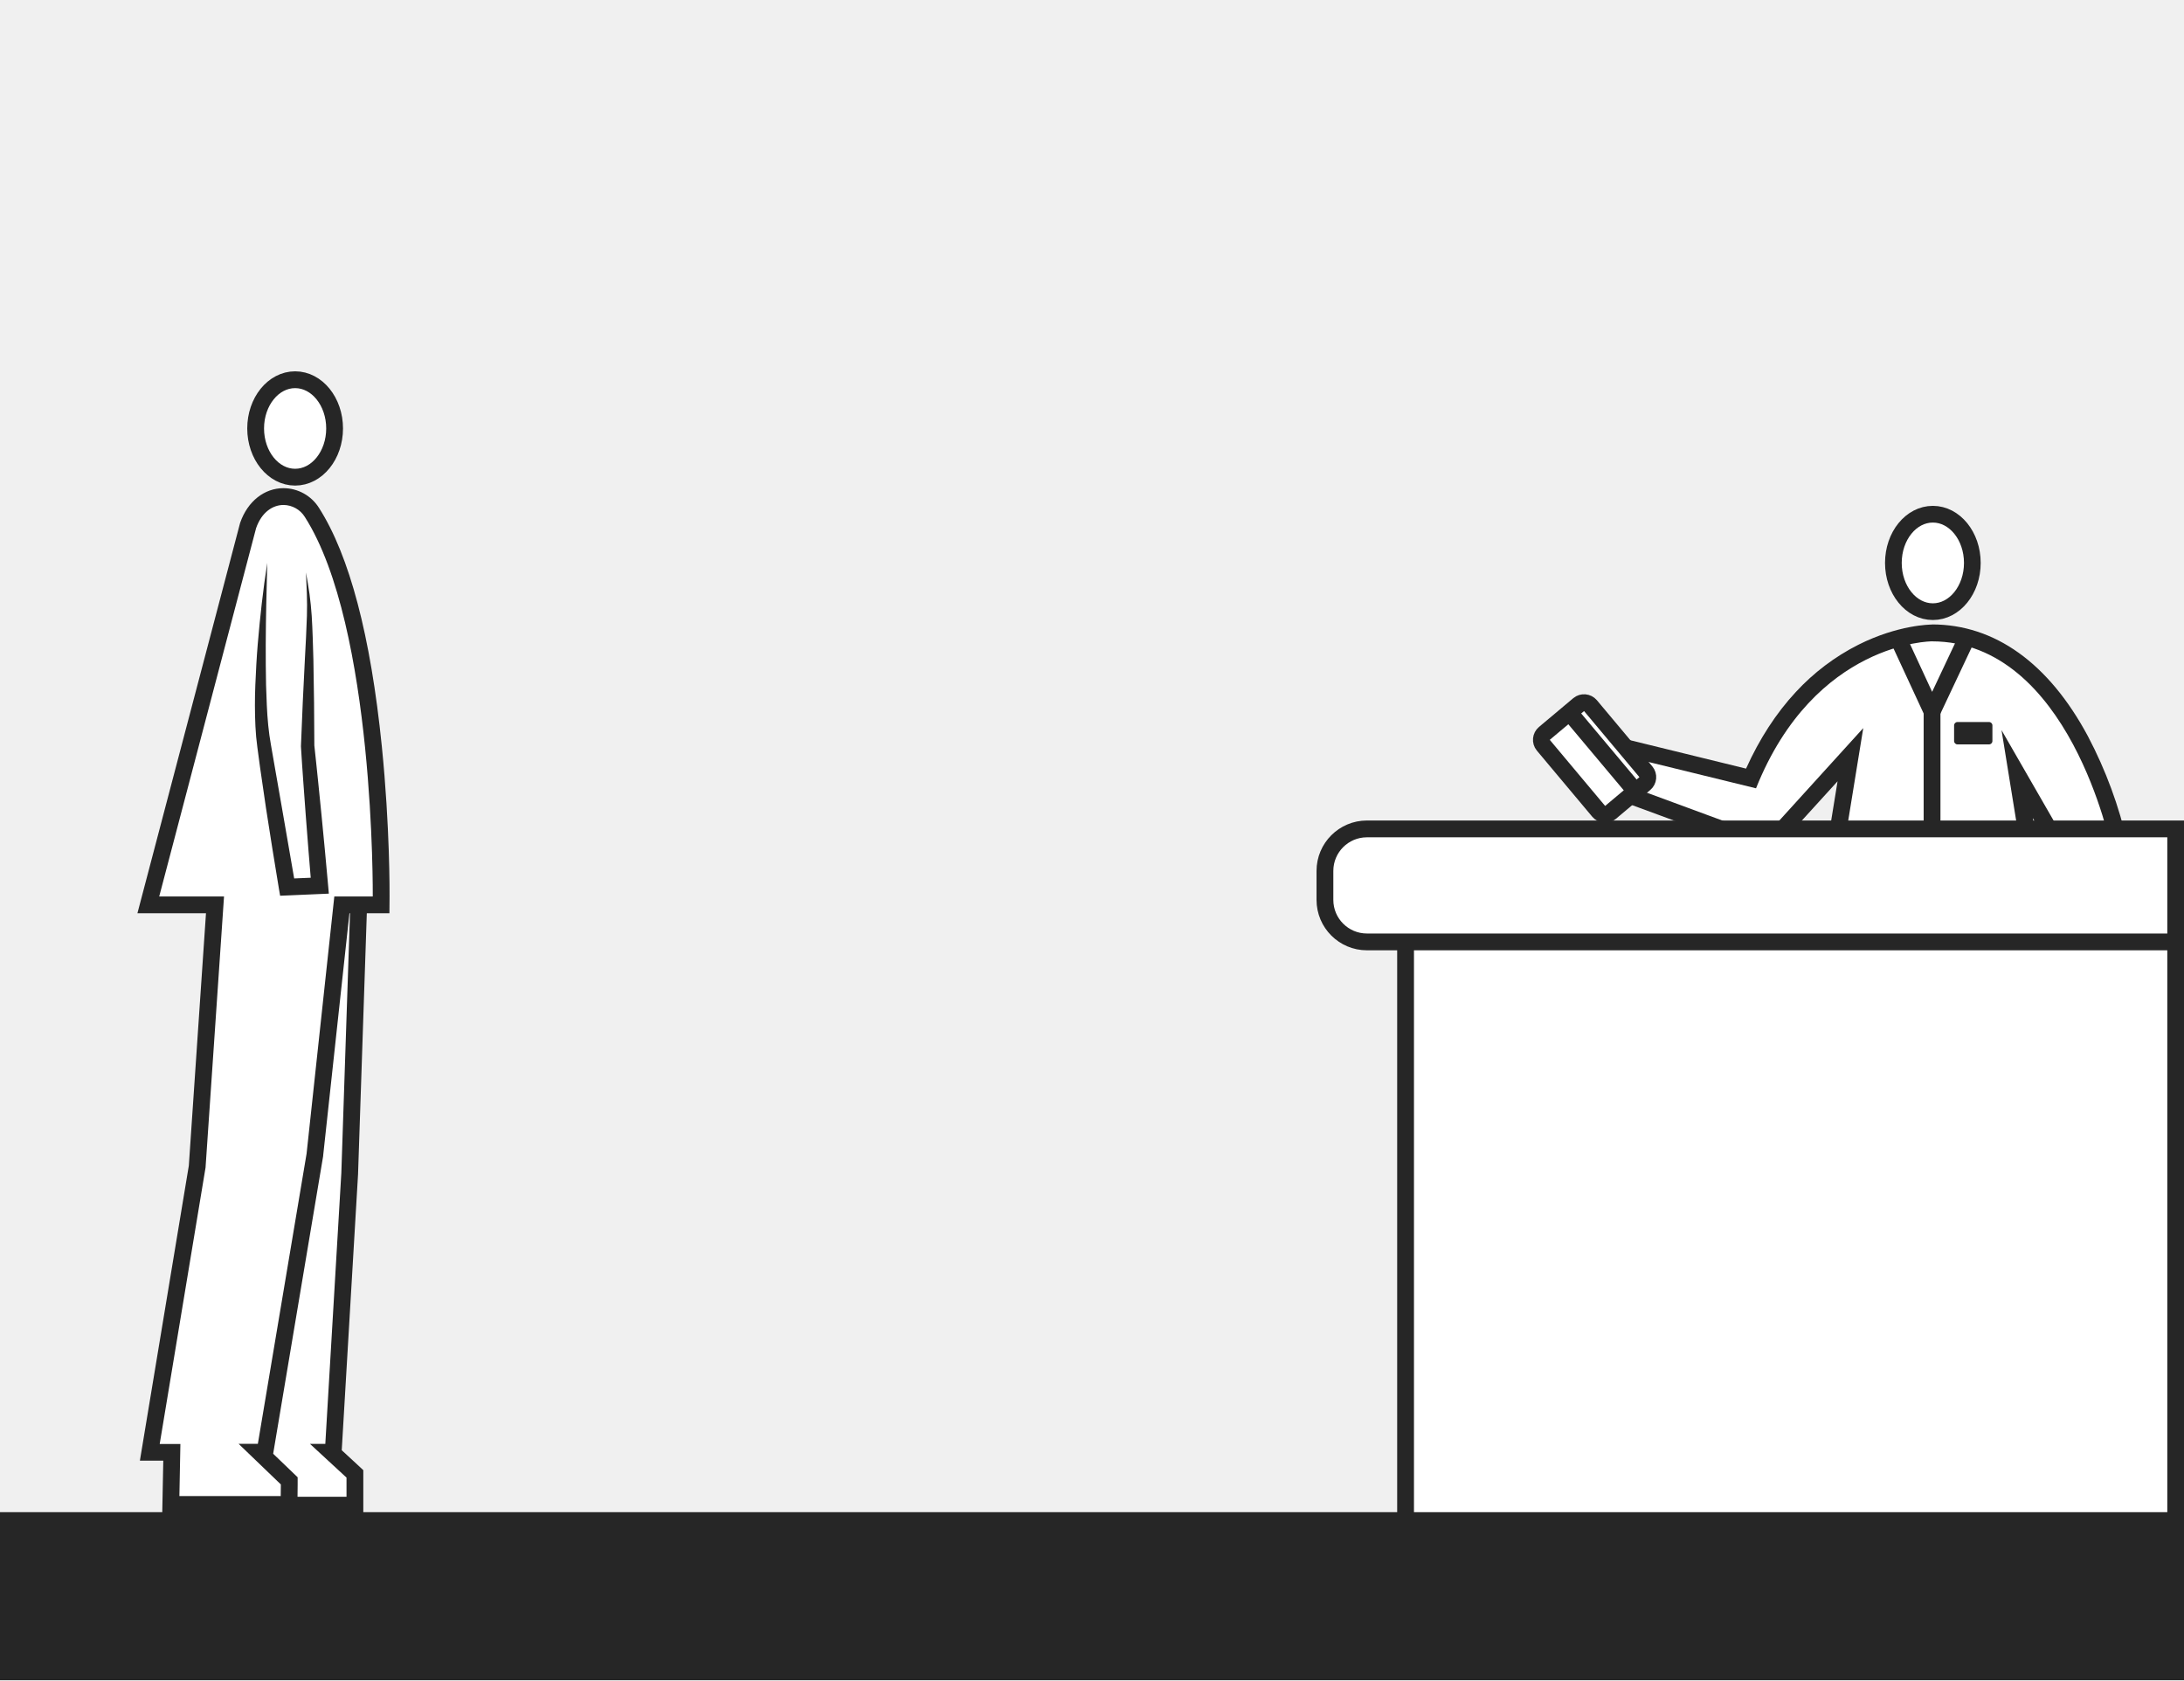
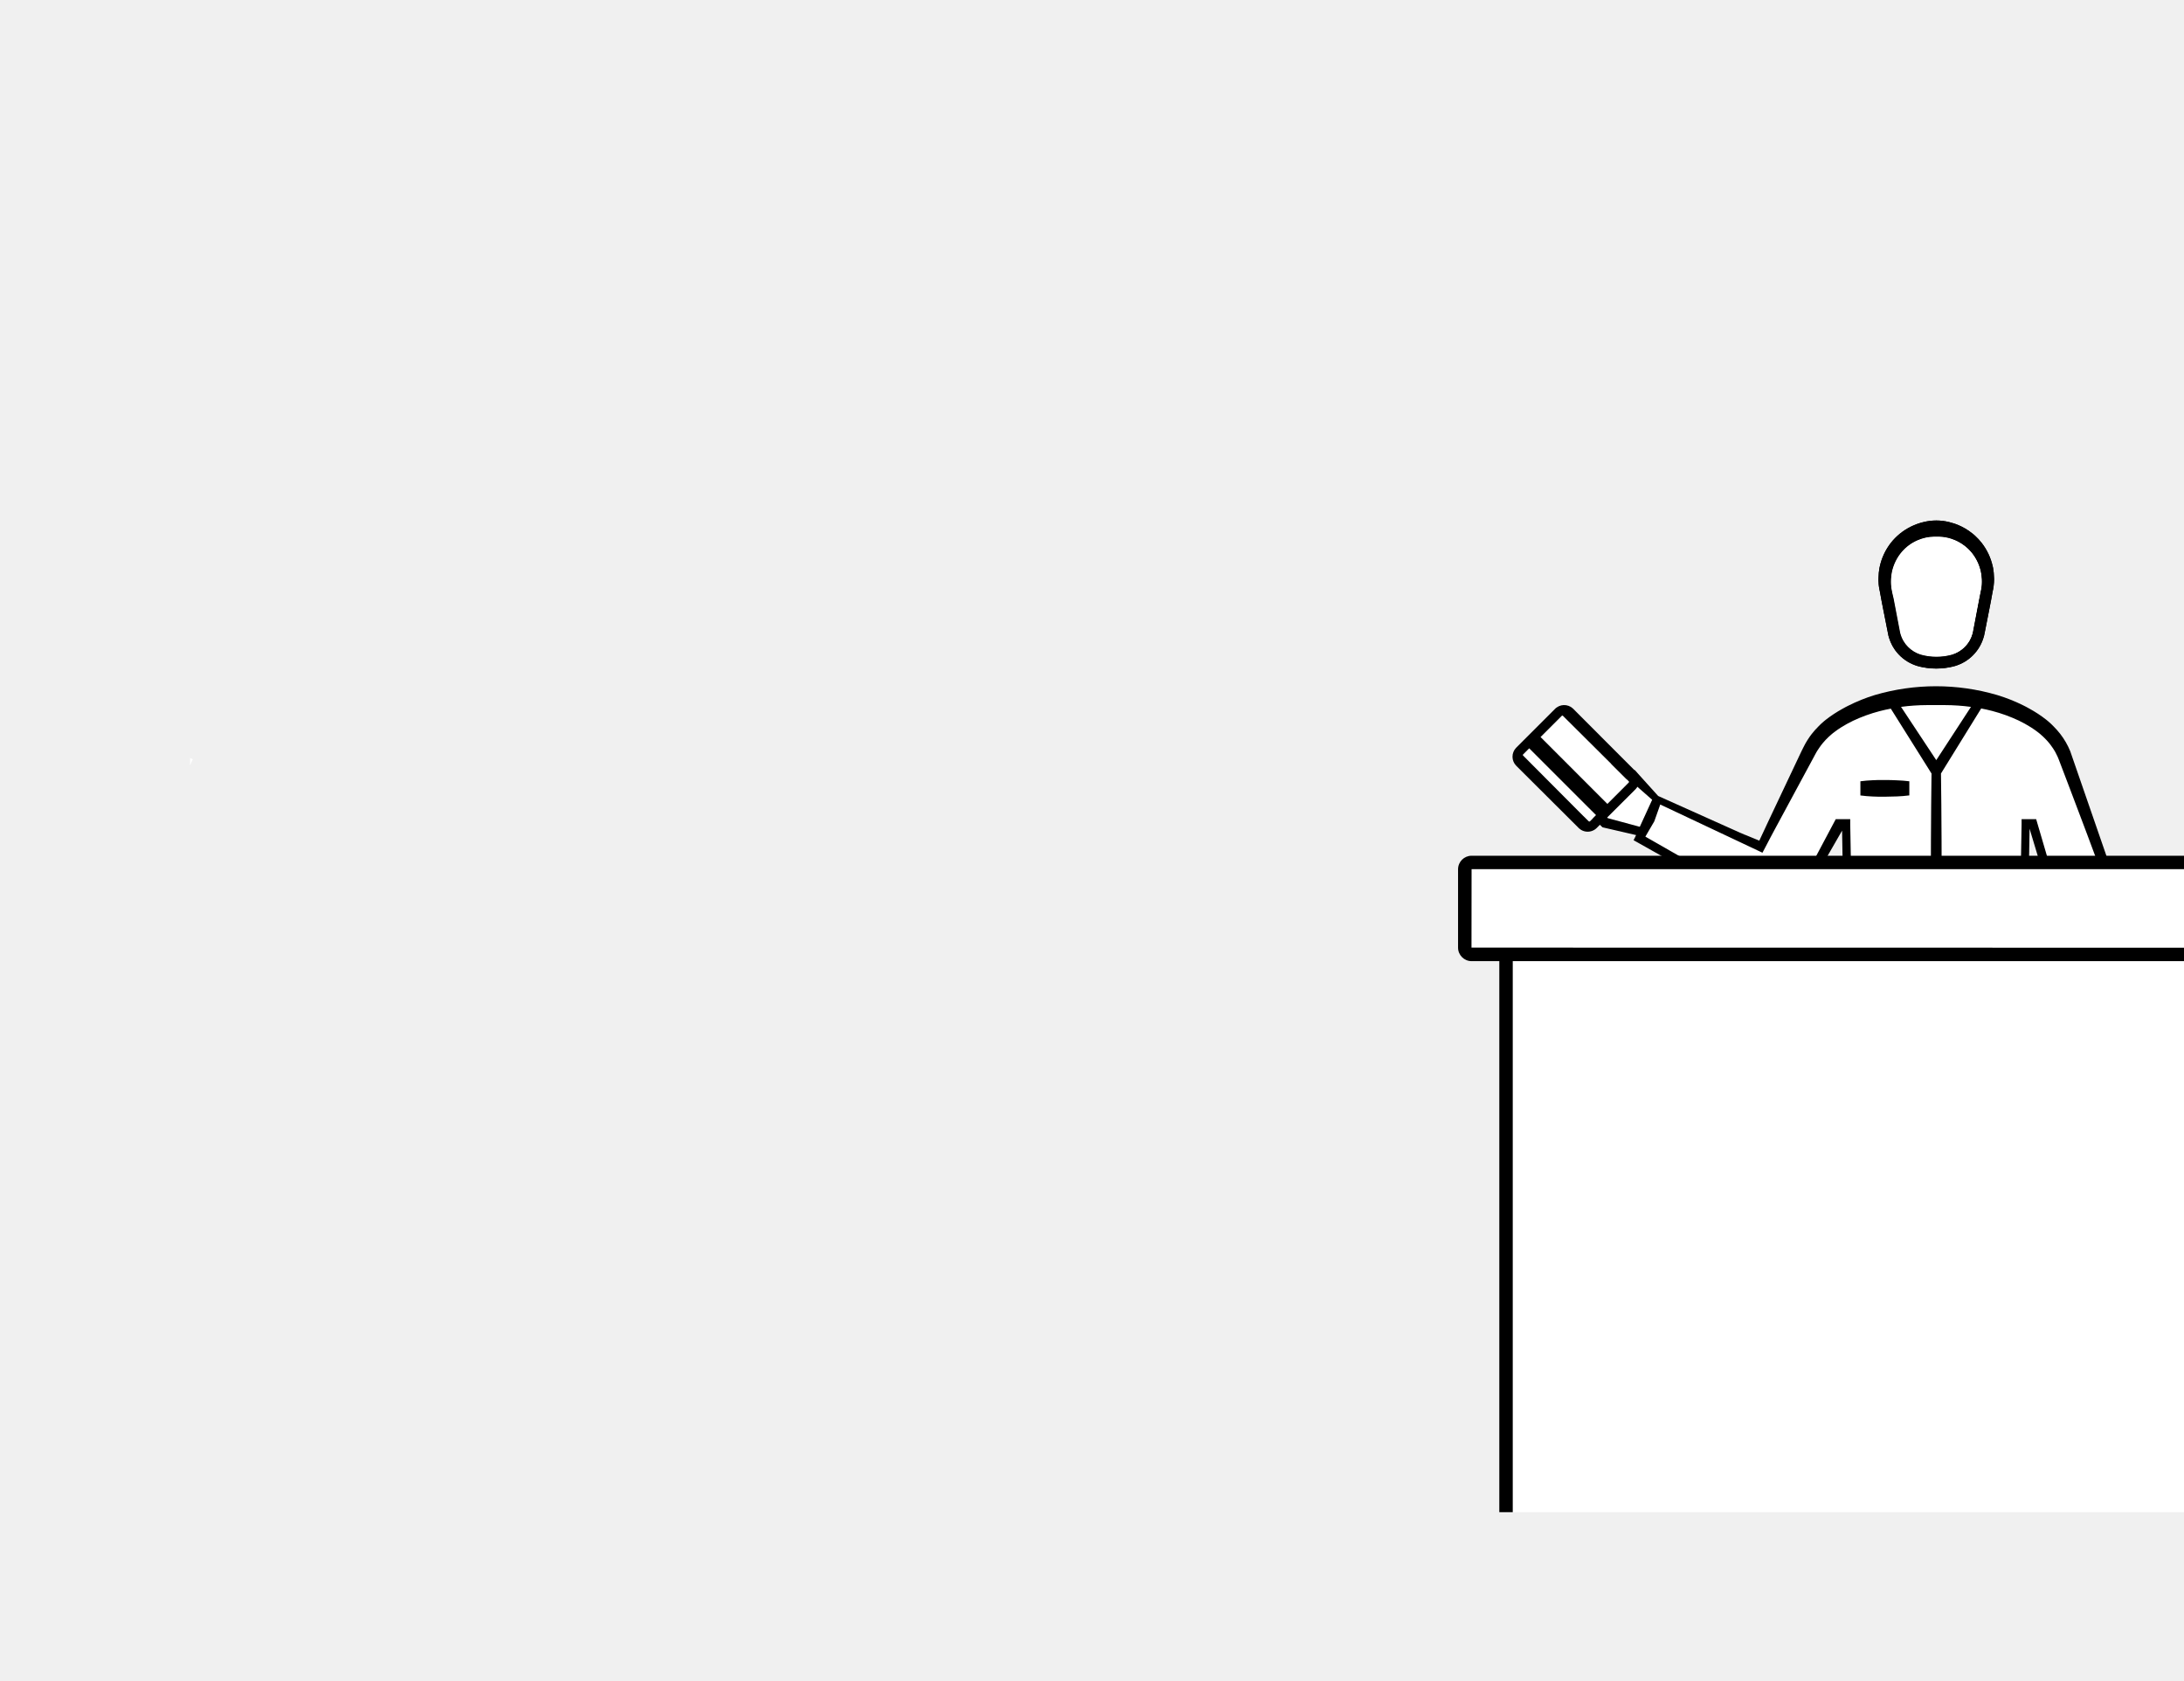
<svg xmlns="http://www.w3.org/2000/svg" id="Capa_1" data-name="Capa 1" viewBox="0 0 1300 1000">
  <defs>
-     <style>.cls-1,.cls-3,.cls-7{fill:#fff;}.cls-2{fill:#262626;}.cls-3,.cls-4,.cls-5,.cls-6,.cls-7{stroke:#262626;}.cls-3,.cls-4,.cls-5,.cls-7{stroke-miterlimit:10;}.cls-3{stroke-width:9.94px;}.cls-4{fill:#b4b4b4;stroke-width:8px;}.cls-5,.cls-6{fill:none;}.cls-5{stroke-width:10.11px;}.cls-6{stroke-linecap:round;stroke-linejoin:round;}.cls-6,.cls-7{stroke-width:10px;}</style>
+     <style>.cls-1{fill:#fff;}</style>
  </defs>
-   <path class="cls-1" d="M1184.05,975.62l0-31.65H1171.2l-20.78-260.25L1128.92,944h-12.67l-.23,31.65h-75.11l.19-12.6,22.08-19h-4.82l29.28-325.5H1073.9l27.53-169.31-49.37,54.37-95.63-35.19L966,444.61l76.29,18.69c18.67-43.9,46.15-65.07,66.2-75.13,22.59-11.33,40.69-11.46,41.45-11.46,35.45,0,66,22.09,88.44,63.9a253.47,253.47,0,0,1,23.09,62.65l.34,1.67-40.64,82.18,5.08,31.36h-13.74L1241.75,944h-6.83l24.2,19.1v12.55Zm28.7-440.29,11.41-33.86-23.48-40.77Z" />
-   <path class="cls-2" d="M1149.9,381.71c81.92,0,106.63,122.53,106.63,122.53l-34.24,69.25-6-33,13.32-39.56-38.23-66.4,28.95,178.94H1207L1236.28,939H1220.5l33.62,26.54v5.12h-65.08l0-31.66h-13.26l-25.31-317-26.2,317h-13l-.22,31.66H1046l.08-5.28L1076.64,939h-12.81l29.28-325.49h-13.33l29.3-180.17-58.46,64.38L963,465.42l6-14.92,76.25,18.68c35-87.47,104.66-87.47,104.66-87.47m0-10c-.81,0-20.06.13-43.69,12A131.16,131.16,0,0,0,1069,411.8c-11.77,12.63-21.73,28-29.68,45.65l-68-16.66-8.43-2.06-3.23,8-6,14.92-3.84,9.56,9.66,3.56,87.64,32.25,6.32,2.33,4.54-5L1093.79,465l-23.88,146.86-1.89,11.6h14.15l-28.3,314.61-.71,7.93-13.63,11.76-3.4,2.93-.07,4.49-.08,5.28-.15,10.15H1121l.07-9.93.15-21.72h12.31l.76-9.18,16.06-194.32,15.51,194.29.73,9.21h12.49l0,21.64v10h85.1v-20l-3.8-3-13.26-10.47-.82-9.1-28.3-314.61h14.14l-1.87-11.59-3.88-24,4.93-10,34.23-69.24,1.52-3.07-.68-3.34a258.85,258.85,0,0,0-23.58-64c-23.33-43.53-55.44-66.54-92.85-66.54Zm64.56,142.88L1210,486.87,1218.7,502l-4.24,12.57Z" />
-   <ellipse class="cls-3" cx="1150.51" cy="335.04" rx="23.5" ry="29" />
-   <line class="cls-4" x1="1210.38" y1="617.98" x2="1090.13" y2="617.98" />
-   <line class="cls-5" x1="1211.38" y1="618.97" x2="1088.35" y2="618.97" />
-   <polyline class="cls-6" points="1169.62 382.04 1150.04 423.58 1130.8 382.04" />
-   <line class="cls-6" x1="1150.03" y1="423.58" x2="1150.03" y2="616.03" />
-   <rect class="cls-2" x="1163.16" y="429.72" width="22.81" height="13.31" rx="2" transform="translate(2349.12 872.76) rotate(-180)" />
-   <rect class="cls-7" x="836.65" y="505.61" width="458.41" height="400" transform="translate(2131.71 1411.21) rotate(180)" />
-   <rect class="cls-2" y="900" width="1300" height="100" />
-   <path class="cls-7" d="M813.65,493.34h481.41a0,0,0,0,1,0,0v67.25a0,0,0,0,1,0,0H813.65a25,25,0,0,1-25-25V518.34a25,25,0,0,1,25-25Z" />
-   <path class="cls-7" d="M152.17,255c0,16,10.52,29,23.5,29s23.5-13,23.5-29-10.52-29-23.5-29S152.17,239,152.17,255Z" />
-   <polygon class="cls-1" points="136.47 895.84 142.21 864.32 130.74 864.27 142.95 671.87 138.82 518.55 214.16 518.55 208.15 698.47 198.34 864.36 197.3 864.36 211.25 877.23 211.25 895.84 136.47 895.84" />
-   <path class="cls-2" d="M209,523.55l-5.83,174.63-9.53,161.18h-9.12l21.74,20.06v11.42H142.46l5.74-31.5-12.14-.05L148,672l-4-148.41h65m10.34-10H133.69l.27,10.27,4,148L126.08,858.66l-.67,10.59,10.61,0h.2l-3.6,19.76-2.14,11.79h85.77V875l-3.22-3-9.61-8.87.19-3.25,9.53-161.18v-.26L219,523.88l.34-10.33Z" />
-   <path class="cls-1" d="M101.68,895.42l.6-31-13.12,0,28.21-170L128,538.55H88.29l59.37-225.71.07-.19c3.76-10.71,11.62-17.11,21-17.11A20.07,20.07,0,0,1,185.67,305c42.06,65.88,41.26,222,41.21,228.6l0,5H203.49l-16,148.76-29.71,177h-3.32l17.78,17.08-.14,14Z" />
-   <path class="cls-2" d="M168.76,300.54a15.11,15.11,0,0,1,12.7,7.15c41.75,65.37,40.42,225.86,40.42,225.86H199L182.49,686.63l-29,172.67H142l25.17,24.19-.07,6.93H106.78l.6-31-12.32,0L122.35,694.9l11-161.35H94.77L152.45,314.3c3.36-9.58,10-13.76,16.31-13.76m0-10c-11.45,0-21.32,7.84-25.75,20.45l-.13.38-.1.39L85.1,531l-3.3,12.54h40.81L112.4,693.74l-27.21,164-1.92,11.61,11.76,0h2.16l-.41,20.83-.2,10.2H177l.1-9.9.07-6.93,0-4.32-3.11-3-11.46-11,.72-4.32,29-172.66.05-.29,0-.3L208,543.55H231.8l.08-9.92c0-1.66.28-41.22-4.61-89.5-6.64-65.66-19.22-113.38-37.38-141.83a25.07,25.07,0,0,0-21.13-11.76Z" />
-   <path class="cls-1" d="M159.09,335s-7.12,74-2.17,107,14,86,14,86l19.41-.83L183.1,444c1.41-82.29,1.73-78.76-1-103.32" />
-   <path class="cls-2" d="M159.09,335c-.41,16.22-.86,32.4-.91,48.56,0,8.07,0,16.14.19,24.19.11,4,.28,8,.45,12s.46,8,.84,11.94c.2,2,.42,3.93.69,5.88s.58,3.82.94,5.84l2.08,11.94,4.18,23.9,8.29,47.82L170.71,523l19.41-.81-4.74,5.39q-.9-10.39-1.71-20.79L182.05,486l-1.52-20.81-.73-10.4-.66-10.42,0-.3v-.11l1.07-25.84,1.27-25.83c.48-8.6.93-17.21,1.21-25.79s-.17-17.15-.56-25.79q1.15,6.38,2.1,12.79c.59,4.29,1,8.62,1.31,13,.54,8.65.74,17.29,1,25.91l.4,25.88.17,25.85v-.41L188.21,454l1.08,10.38,2.09,20.76,2,20.77q1,10.4,1.9,20.78l.46,5.17-5.2.23-19.4.84-4.4.19L166,528.8q-4-24-7.69-48-1.83-12-3.51-24.06c-.56-4-1.12-8-1.62-12.06-.26-2-.52-4.11-.71-6.18s-.32-4.15-.43-6.21c-.39-8.25-.39-16.42-.06-24.57s.77-16.26,1.44-24.36C154.79,367.18,156.56,351.05,159.09,335Z" />
-   <path class="cls-7" d="M918.61,443.5l33,39.38a5,5,0,0,0,7.05.61l6.56-5.51,13.86-11.63a5,5,0,0,0,.62-7l-33-39.38a5,5,0,0,0-7-.62l-12.48,10.48-2,1.67-5.95,5A5,5,0,0,0,918.61,443.5Z" />
-   <line class="cls-7" x1="972.81" y1="470.09" x2="936.07" y2="426.3" />
+   <polygon class="cls-1" points="1052.73 500.55 1052.13 501.69 1053.94 498.16 1053.95 498.15 1055.52 495.25 1055.52 495.26 1052.73 500.55" />
+   <polygon class="cls-1" points="1079.63 450.55 1071.08 466.39 1079.64 450.5 1080.7 448.56 1079.63 450.55" />
+   <polygon class="cls-1" points="1080.97 448.03 1081.2 447.65 1080.97 448.06 1080.71 448.53 1080.97 448.03" />
+   <polygon class="cls-1" points="1102.99 558.31 1100.75 577.67 1098.94 594.39 1100.75 577.59 1102.99 558.24 1103.02 558.03 1102.99 558.31" />
+   <path class="cls-1" d="M1118.3,474.16c-1.22-.05-2.43-.06-3.64-.13-2.43-.12-4.86-.29-7.28-.63V465c2.42-.34,4.85-.51,7.28-.63,1.21-.07,2.42-.09,3.64-.13l3.64,0c2.42,0,4.85.06,7.28.18s4.85.29,7.28.62v8.39c-2.43.32-4.85.5-7.28.61s-4.86.17-7.28.18Z" />
+   <path class="cls-1" d="M1081.21,447.62c.15-.26.31-.54.48-.8-.16.29-.33.57-.49.83Z" />
+   <path class="cls-1" d="M1257.45,539.54a18,18,0,0,1-.1,2.65l-.46,3L1255,557.44l-3.76,24.44-1.26,8.17-2.51,16.28-1.49,9.15-2,12.45-.23,1.39h-6.36l1,2.44.07.14.55,1.32,3.48,8.28,5.41,12.89,0,.1,6.17,14.67-3.17,1.9-2.06-2-4.29-4.06-16.78-16,0,0-1.79-12.45-.82-5.73.1-1.91,4.4-81.54h0l0-.54-.15-.48-10.3-33.57,0-.14-7.34-25.12v-.05h-8.62l-.06,3.14L1203,507.4l-.39,16.76c-.12,5.59-.31,11.19-.47,16.77l-.5,16.77v.22l0,.32,2.24,19.35L1206,597l2.16,19.36,1.59,13.1.74,6.1.09,1.77.91,17.23q.49,9.62,1.07,19.24c.72,12.84,1.67,25.66,2,38.52l2.91,77.11.75,19.27c.15,3.22.16,6.43.24,9.65l.2,9.65.65,32.44h-41.86l-1.22-14.32-1-11.36-.4-4.72-.23-2.89-1.07-13.49c0-.44-.07-.88-.1-1.32s-.07-1-.12-1.47-.07-.76-.12-1.13a.66.66,0,0,0,0-.14l-.32-2.67-.15-1.24-1-8.08-1.9-16.18L1166.18,749l0-.13q-1.19-10.92-2.37-21.83l-.48-4.56q-.64-6-1.26-12c-.37-3.59-.74-7.19-1.1-10.78-.26-2.6-.51-5.21-.77-7.82s-.5-5.21-.74-7.82l-.26-2.71v-.1h-13.72l-.28,2.81c-2,21.64-4.36,43.22-6.71,64.81l-3.68,32.36-1.9,16.18-1,8.08-.48,4c-.16,1.34-.23,2.7-.35,4.06l-1.29,16.23-1.37,16.23-1.22,14.32h-41.87L1086,828l.13-6.85.06-2.66c0-.28,0-.56,0-.84,0-2.18.08-4.36.14-6.54,0-.75,0-1.51.08-2.27l.75-19.28,2.92-77.12q.12-4.83.35-9.64c.12-2.65.26-5.31.41-8l.18-3.21.54-8.91c.18-3,.36-5.95.52-8.92.17-2.75.33-5.51.49-8.26q.3-5.44.58-10.88v-.1l.9-17.2.09-1.8,2.33-19.11-1.58,13,54.85-3.34-.22-19.15-.14-21.37-.12-42.74.12-42.74.14-21.37.21-18.43-24.24-38.62c-2.26.43-4.51.93-6.73,1.51a91.26,91.26,0,0,0-15.72,5.7,70.09,70.09,0,0,0-7.23,4c-1.15.74-2.28,1.49-3.34,2.3-.42.31-.83.61-1.21.92v0l-.2.14c-.24.2-.47.38-.67.56l-.42.36-.5.45c-.33.29-.71.62-1,.89a40.36,40.36,0,0,0-3.36,3.55,34,34,0,0,0-2.13,2.81l-.07.11c-.43.6-.85,1.21-1.23,1.84a0,0,0,0,1,0,0c.38-.64.8-1.25,1.23-1.85a.34.34,0,0,1,.07-.11,33.6,33.6,0,0,1,2.14-2.81,38.78,38.78,0,0,1,3.36-3.55c.27-.26.66-.59,1-.88l.5-.46.42-.36.66-.55.2-.14,0,0c.38-.31.79-.62,1.21-.93,1.06-.8,2.18-1.56,3.33-2.29a70.28,70.28,0,0,1,7.23-4,90.43,90.43,0,0,1,15.72-5.7,113.28,113.28,0,0,1,28.18-3.53c.5,0,1,0,1.49,0h7.71q.75,0,1.5,0a113.34,113.34,0,0,1,28.18,3.53,90.33,90.33,0,0,1,15.71,5.7,67.27,67.27,0,0,1,7.23,4c.87.55,1.74,1.13,2.57,1.73l.77.56.62.47.62.49h0l.08.05.12.09.64.52.43.36.49.46,0,0,.51.45.26.23.19.17c.31.29.62.59.91.89q1.31,1.29,2.49,2.7c.26.31.52.63.77.95s.49.64.73,1a34.56,34.56,0,0,1,2,3c.16.27.31.54.46.81.43.8.83,1.61,1.2,2.44.18.36.33.74.48,1.11l.23.58.24.64,1,2.62,2,5.24,4,10.5,7.94,21c.78,2.05,1.56,4.11,2.32,6.17,4.51,12,8.93,24,13.42,36l.1.34A16.48,16.48,0,0,1,1257.45,539.54Z" />
+   <path d="M1186.88,343.42c0-.85-.06-1.73-.15-2.6l-.4-2.85c0-.23-.09-.46-.15-.68l-.07-.28a35.07,35.07,0,0,0-6.55-13.89,32.39,32.39,0,0,0-3.86-4.19h0c-.47-.43-1-.85-1.46-1.26h0c-.75-.61-1.53-1.19-2.34-1.75h0a37.1,37.1,0,0,0-4.28-2.5,36.15,36.15,0,0,0-3.55-1.53h0l-.93-.32q-1.39-.46-2.82-.81a31.45,31.45,0,0,0-15.5,0c-1,.23-1.91.5-2.83.81l-.93.32a34,34,0,0,0-3.56,1.52,34.62,34.62,0,0,0-12,9.71,35,35,0,0,0-6.55,13.9v.06l-.05.21a6.27,6.27,0,0,0-.16.68l-.4,2.85c-.09.88-.12,1.76-.15,2.61,0,.4,0,.81-.05,1.21s0,.67,0,1c0,.6.06,1.21.11,1.82a.88.88,0,0,1,0,.17l.09.88c0,.17.05.34.07.51,0,.33.1.65.15,1,0,.15,0,.3.07.45l.32,1.5.06.32c.61,3.52,1.32,7.11,2,10.58l.76,3.82,2.3,11.64v0l.22.79c.07.24.14.49.22.73a25.34,25.34,0,0,0,1.84,4.34l.4.71c.4.68.82,1.33,1.27,2,.31.43.63.86,1,1.27s.67.79,1,1.16c0,0,0,0,0,0a25.27,25.27,0,0,0,5.48,4.45,26,26,0,0,0,5.72,2.54c1.09.32,2.07.54,3,.72s1.91.36,2.9.49a43,43,0,0,0,10.79,0c1-.13,2-.3,2.91-.49s1.88-.4,3-.72a26.15,26.15,0,0,0,5.71-2.54,25.34,25.34,0,0,0,8.76-8.88,25.78,25.78,0,0,0,2.46-5.79l.21-.74.46-2.2,2.61-13.27c.69-3.49,1.4-7.09,2-10.64l.37-1.79c.11-.6.2-1.22.28-1.91a34.05,34.05,0,0,0,.25-3.85C1186.91,344.22,1186.9,343.83,1186.88,343.42Zm-54.07,37.94c-.21-.36-.4-.72-.58-1.1a20.54,20.54,0,0,1-.83-2c-.13-.35-.24-.71-.34-1.07l-.16-.57v0l-3-15.64-.92-4.81c-.15-.91-.35-1.82-.54-2.7,0-.22-.1-.43-.14-.65-.1-.43-.19-.87-.27-1.31,0-.23-.09-.45-.13-.68l-.2-1.26,0-.3a.13.13,0,0,0,0-.06c-.05-.46-.11-.93-.14-1.41v0a28.44,28.44,0,0,1,0-3c0-.37.08-.77.11-1.18.05-.64.1-1.23.19-1.83l.43-2.25h0c0-.13.07-.27.11-.42l.09-.26c.13-.48.27-.95.43-1.42a24.93,24.93,0,0,1,1.42-3.44,26.86,26.86,0,0,1,3.69-5.58,25.79,25.79,0,0,1,9.37-6.87,25.5,25.5,0,0,1,9.88-2.14l.55,0h2.39a25.65,25.65,0,0,1,7.31,1.26c.78.26,1.54.55,2.3.88.46.2.92.42,1.37.64h0a28.22,28.22,0,0,1,2.57,1.49,25.33,25.33,0,0,1,3.46,2.68,23.47,23.47,0,0,1,1.95,2.05,27.16,27.16,0,0,1,4,6.26,7.22,7.22,0,0,1,.31.69c.2.45.38.9.54,1.37h0c.25.69.47,1.4.66,2.11l.09.27c0,.15.08.29.11.43l.43,2.26c.09.58.14,1.18.19,1.81,0,.41.07.81.11,1.23a27.64,27.64,0,0,1,0,3c0,.51-.09,1-.16,1.52l-.24,1.56c-.15.88-.35,1.77-.54,2.62s-.39,1.8-.54,2.72l-3.91,20.5-.14.51a19.12,19.12,0,0,1-1.75,4.19,18.29,18.29,0,0,1-6.33,6.4,18.49,18.49,0,0,1-4.17,1.85c-.78.23-1.68.43-2.3.55s-1.55.29-2.43.41a36.22,36.22,0,0,1-9,0c-.87-.12-1.66-.26-2.43-.41-.61-.12-1.52-.32-2.29-.55a18.31,18.31,0,0,1-7.75-4.67A17.21,17.21,0,0,1,1132.81,381.36Z" />
+   <path class="cls-1" d="M1125.51,347.74c0,.5.09,1,.16,1.51l.25,1.57c.14.88.34,1.77.53,2.62s.4,1.8.55,2.7l3.89,20.47.16.56a18.84,18.84,0,0,0,1.75,4.18,18.18,18.18,0,0,0,10.5,8.25c.77.23,1.67.43,2.29.55s1.56.29,2.43.41a36.14,36.14,0,0,0,9,0c.88-.12,1.68-.25,2.44-.41s1.52-.32,2.3-.55a18.65,18.65,0,0,0,4.17-1.84,17.74,17.74,0,0,0,8.07-10.59l.15-.52,3.91-20.5c.15-.91.35-1.82.54-2.71s.39-1.75.54-2.62l.24-1.57c.07-.5.12-1,.15-1.51a25.6,25.6,0,0,0,.06-3c0-.41-.08-.82-.11-1.23,0-.63-.1-1.23-.19-1.8l-.43-2.27c0-.14-.08-.28-.11-.42a2.31,2.31,0,0,1-.1-.28,26.77,26.77,0,0,0-5.53-10.43,26.1,26.1,0,0,0-19-9l-1.41,0h-1.53a26.1,26.1,0,0,0-19.24,9,27,27,0,0,0-5.54,10.44,2.76,2.76,0,0,1-.08.27l-.12.41-.42,2.25c-.1.6-.14,1.2-.2,1.83,0,.41-.06.82-.1,1.18A28.51,28.51,0,0,0,1125.51,347.74Z" />
+   <polygon class="cls-1" points="983.44 476 976.07 492.09 957 486.94 935.43 464.17 938.79 458.08 969.99 464.2 983.44 476" />
+   <path class="cls-1" d="M1103,558l0,.28-2.24,19.36-1.81,16.72-.29,2.65-2.16,19.37-1.58,13,54.85-3.34-.22-19.15-.14-21.37-.12-42.74.12-42.74.14-21.37.21-18.43-24.24-38.62c-2.26.43-4.51.93-6.73,1.51a91.26,91.26,0,0,0-15.72,5.7,70.09,70.09,0,0,0-7.23,4c-1.15.74-2.28,1.49-3.34,2.3-.42.31-.83.61-1.21.92v0l-.2.14c-.24.2-.47.38-.67.56l-.42.36-.5.45c-.33.29-.71.62-1,.89a40.36,40.36,0,0,0-3.36,3.55,34,34,0,0,0-2.13,2.81l-.07.11c-.43.6-.85,1.21-1.23,1.84-.16.29-.33.57-.49.83l-.23.41-.26.47v0l-1.07,2-8.55,15.84,0,0-14.83,27.5-.71,1.32h0l-2.79,5.29-.6,1.14-.28.54-2.78,5.28L1048,507l-10.09-4.79-.86-.41-48.85-23.06-3.54,10-5.32,9.12,33.89,19.38,18,10.31,9,5.16,4.51,2.57,2.25,1.29,1.06.6.07,0c.36.18.6.3,1,.46a16.67,16.67,0,0,0,5,1.28,17,17,0,0,0,3.7-.08,12.51,12.51,0,0,0,1.36-.25,0,0,0,0,1,0,0l.55-.13a16.48,16.48,0,0,0,7.55-4.43,16.82,16.82,0,0,0,2.12-2.7l0-.06,23.26-43.77h8.63l0,3.14.29,16.77.4,16.77c.07,2.78.14,5.55.22,8.33v.06q.13,4.17.25,8.32V541l.5,16.77V558Zm4.36-93c2.42-.34,4.85-.51,7.28-.63,1.21-.07,2.42-.09,3.64-.13l3.64,0c2.42,0,4.85.06,7.28.18s4.85.29,7.28.62v8.39c-2.43.32-4.85.5-7.28.61s-4.86.17-7.28.18l-3.64,0c-1.22-.05-2.43-.06-3.64-.13-2.43-.12-4.86-.29-7.28-.63Z" />
+   <path d="M1136.5,465v8.39c-2.43.32-4.85.5-7.28.61s-4.86.17-7.28.18l-3.64,0c-1.22-.05-2.43-.06-3.64-.13-2.43-.12-4.86-.29-7.28-.63V465c2.42-.34,4.85-.51,7.28-.63,1.21-.07,2.42-.09,3.64-.13l3.64,0c2.42,0,4.85.06,7.28.18S1134.07,464.68,1136.5,465Z" />
+   <path d="M1263.27,669.64h0L1250,645.47l-3.73-6.77-3-5.48,0-.07,2,0,1,0h.74l.31-1.74,2.79-15.39,1.64-9,4.27-24.41,4.29-24.41,2.14-12.21c.16-1,.35-2,.52-3.07a21,21,0,0,0,.2-3.54,21.77,21.77,0,0,0-1.36-6.94l.1.31-29.62-85.63a43.62,43.62,0,0,0-6-10.38,49.78,49.78,0,0,0-4-4.5c-.36-.36-.7-.67-1-1l-.52-.5-.57-.52c-.38-.36-.76-.68-1.14-1s-.77-.64-1.15-.94a73.21,73.21,0,0,0-9.91-6.51l-2-1.1-1.28-.65-.21-.11a99.63,99.63,0,0,0-15.76-6.26,129.31,129.31,0,0,0-72.74,0A99.14,99.14,0,0,0,1100.2,420l-.22.11-1.28.65-2,1.1a73.74,73.74,0,0,0-9.9,6.51c-.38.3-.76.61-1.15.94s-.76.65-1.14,1l-.57.52-.52.5c-.34.33-.68.64-1,1a48.28,48.28,0,0,0-4,4.5,37.14,37.14,0,0,0-2.26,3.21c-.1.14-.19.28-.28.42a.6.6,0,0,0-.09.15c-.25.4-.49.79-.73,1.2l-.61,1.07c-.38.68-.8,1.47-1.1,2.13l-1,2-7.72,16.32-10.88,23-2.55,5.46-4,8.54-7.71-3.18-.6-.25v.1l-2.9-1.3-.15-.06L987,473.74,973.7,459l-.52-.57-.95-.26-35.06-9.45h0l-2.77-.75-1.61,2.64-6.7,11.06-1.73,2.89,2.42,2.28,26.44,24.92.68.63.71.17L973.82,497h.06l-.5,1-.49,1-.51,1.07.29.17.89-2h.06l-.49,1h0l-.46,1,1.8,1c12.1,6.8,24.2,13.58,36.25,20.46l18.09,10.29,9,5.14,4.52,2.56,2.26,1.29,1.14.65c.39.21.91.45,1.34.64a21.48,21.48,0,0,0,9,1.73,17.37,17.37,0,0,0,2.39-.19c.56-.07,1.11-.17,1.65-.29l.42-.1.23-.05.2,0a21.54,21.54,0,0,0,10-5.71,21.85,21.85,0,0,0,3.48-4.63l2.56-4.52,7.6-13.41,2.65-4.68c2.79-4.92,5.62-9.8,8.45-14.7l.78-1.35.21,11.93v.54l1.19,50.91-10.35,77.1h0v.19l-2.3,38.47-1.15,19.3-.29,4.82c-.08,1.6-.1,3.21-.16,4.82l-.3,9.66-1.24,38.63L1081,789.37l-.54,19.31c-.12,3.23-.1,6.44-.15,9.66l-.08,9.66-.32,32.4h5.41l.65-32.3.14-7,.06-2.66c0-.28,0-.56,0-.84,0-2.18.07-4.36.14-6.54,0-.75,0-1.51.08-2.27l.75-19.28,2.92-77.12q.12-4.83.35-9.64c.12-2.65.26-5.31.41-8l.18-3.21.54-8.91c.18-2.94.36-5.87.52-8.81s.34-5.58.49-8.37q.3-5.44.58-10.88v-.1l.89-17.2h0l116.47,0h0l.9,17.33c.33,6.41.67,12.84,1.07,19.25.72,12.84,1.67,25.67,2,38.53l2.91,77.12.75,19.28c.15,3.22.16,6.43.24,9.65l.2,9.65.65,32.3h5.41l-.32-32.4-.08-9.66c0-3.22,0-6.43-.15-9.66l-.54-19.31-1.08-38.61-1.23-38.63-.31-9.66c-.06-1.61-.08-3.22-.16-4.82l-.29-4.82-1.15-19.3-2.3-38.47v-.19h0l-10.35-77.1,1.19-50.91v-.54l.23-13.1,6.5,21.63,9.81,32.71-2.57,43.75L1219.6,631v.09l0,.13h0l2.34,20.14.07.61.75.87,5.46,5.91,13.38,14.5,4.77,5.19,1,1.09,2.19,2.38,15.11-9.78ZM957,486.94l-21.57-22.77,3.36-6.09L970,464.2,983.44,476l-7.37,16.09Zm137.91,142.5,1.58-13,2.16-19.37.29-2.65,1.81-16.72,2.24-19.36,0-.28v-.26l-.5-16.77v-.07q-.12-4.15-.25-8.32v-.06c-.09-2.78-.17-5.55-.22-8.33l-.4-16.77-.29-16.77,0-3.14h-8.63l-23.26,43.77,0,.06a16.82,16.82,0,0,1-2.12,2.7,16.48,16.48,0,0,1-7.55,4.43l-.55.13a0,0,0,0,0,0,0,12.51,12.51,0,0,1-1.36.25,17,17,0,0,1-3.7.08,16.67,16.67,0,0,1-5-1.28c-.36-.16-.6-.28-1-.46l-.07,0-1.06-.6-2.25-1.29-4.51-2.57-9-5.16-18-10.31-33.89-19.38,5.32-9.12,3.54-10L1037,501.8l.86.41L1048,507l1.08.51,2.78-5.28.28-.54.6-1.14,1.2-2.33h0l1.59-2.95h0l.71-1.32,14.83-27.5,0,0,8.55-15.84,1.07-2v0l.26-.47.23-.41c.16-.26.33-.54.49-.83.38-.63.8-1.24,1.23-1.84l.07-.11a34,34,0,0,1,2.13-2.81,40.36,40.36,0,0,1,3.36-3.55c.29-.27.67-.6,1-.89l.5-.45.42-.36c.2-.18.43-.36.67-.56l.2-.14v0c.38-.31.79-.61,1.21-.92,1.06-.81,2.19-1.56,3.34-2.3a70.09,70.09,0,0,1,7.23-4,91.26,91.26,0,0,1,15.72-5.7c2.22-.58,4.47-1.08,6.73-1.51l24.24,38.62-.21,18.43-.14,21.37-.12,42.74.12,42.74.14,21.37.22,19.15Zm36.66-208.74a119.87,119.87,0,0,1,15.4-1.05h10.7a120.1,120.1,0,0,1,15.53,1.06l-20.66,31.7Zm71.76,66.84,0,3.14-.29,16.77-.39,16.77c-.13,5.59-.32,11.19-.48,16.78l-.5,16.77V558l0,.32,2.24,19.36L1206,597l2.16,19.37,1.58,13h0c-11.74-.74-44.36-2.69-54.42-3.3l.23-19.17.14-21.37.12-42.74-.12-42.74-.14-21.37-.21-18.31,23.94-38.72q3.33.63,6.61,1.49a91.26,91.26,0,0,1,15.72,5.7,70.09,70.09,0,0,1,7.23,4c.86.55,1.72,1.12,2.54,1.7l.8.6.59.43.62.49h0l.08.05.12.09c.24.2.47.38.67.56l.43.36.46.42,0,0,.51.45.26.23.22.21.88.85q1.31,1.29,2.49,2.7c.26.31.52.63.77.95s.49.64.73,1a34.56,34.56,0,0,1,2,3c.16.27.31.54.46.81.45.81.86,1.64,1.24,2.48.17.37.32.74.47,1.11l.23.58.25.63,1,2.62,2,5.25,4,10.51,7.94,21q1.17,3.08,2.32,6.17c4.51,12,8.94,24,13.42,36l.1.33a16.31,16.31,0,0,1,1.14,5.09,16.65,16.65,0,0,1-.09,2.64l-.45,3-1.89,12.22L1251.29,582l-1.26,8.17-2.51,16.29-1.49,9.15-2,12.36h0l-10.5-1.08-8,.8,4.33-80.19h0l0-.53-.16-.48-10.3-33.59,0-.14L1212,487.54ZM1251,671.16l-2.06-2-4.29-4.08-16.81-16v-.08l-1.77-12.38-.49-3.44h13.46l3.51,8.38,5.38,12.79,0,.1,6.17,14.67,0,.09Zm-75.79,163.56-.4-4.72-.23-2.89-1-13.35c0-.48-.08-1-.12-1.46s-.07-1-.12-1.47-.07-.76-.12-1.13l-.33-2.81-.15-1.24-1-8.08-1.9-16.18L1166.18,749q-1.2-11-2.39-22l-.48-4.56q-.64-6-1.26-12c-.37-3.59-.74-7.19-1.1-10.78-.26-2.6-.51-5.21-.77-7.82l-.72-7.71-.28-2.82h-13.72l-.28,2.82c-2,21.64-4.36,43.23-6.72,64.83l-3.68,32.37-1.9,16.18-1,8.08-.49,4.05c-.16,1.34-.23,2.71-.34,4.06l-1.3,16.24-1.37,16.24-1.2,14.16h6l4-46c.13-1.35.22-2.7.38-4l.51-4.05,1-8.07,2-16.15,4.1-32.29,7-54.88,7,54.88,4.11,32.29,2,16.15,1,8.07.5,4.05c.17,1.34.26,2.69.39,4l4,46h6l-1.2-14.16Z" />
+   <path d="M1051.21,491.74s0,0,0,.05l2.55-5.46Z" />
+   <path d="M1186.9,343.43c0-.86-.06-1.74-.15-2.61l-.4-2.84c0-.24-.1-.46-.15-.69l-.07-.28a35.07,35.07,0,0,0-6.55-13.89c-.13-.16-.27-.3-.39-.46-.39-.48-.79-1-1.21-1.42l-.46-.5c-.58-.62-1.19-1.23-1.82-1.81h0c-.47-.44-1-.86-1.46-1.26h0c-.75-.62-1.53-1.2-2.34-1.75h0a34.88,34.88,0,0,0-4.27-2.51,33.11,33.11,0,0,0-3.56-1.52h0l-.93-.32q-1.39-.46-2.82-.81a31.45,31.45,0,0,0-15.5,0c-1,.23-1.91.5-2.83.81l-.93.32a34,34,0,0,0-3.56,1.52,34.62,34.62,0,0,0-12,9.71,35,35,0,0,0-6.55,13.9v.06l-.06.22c0,.11,0,.22-.08.33a3.4,3.4,0,0,0-.07.34l-.4,2.85c-.09.88-.12,1.76-.15,2.61,0,.4,0,.81-.05,1.21s0,.67,0,1c0,.6.06,1.21.11,1.82a.88.88,0,0,1,0,.17c0,.29.06.59.1.88l.06.51c0,.33.1.65.15,1,0,.15,0,.3.08.45l.31,1.5.06.32c.61,3.52,1.32,7.11,2,10.58l.76,3.82,2.31,11.66.22.79c.07.24.14.49.22.73a24.57,24.57,0,0,0,1.84,4.34l.4.71a21.17,21.17,0,0,0,1.27,2c.31.43.63.86,1,1.27s.67.79,1,1.16c0,0,0,0,0,0a24.94,24.94,0,0,0,5.49,4.47,25.94,25.94,0,0,0,5.71,2.54c1.1.33,2.08.54,3,.73s1.92.35,2.92.48a42.89,42.89,0,0,0,10.78,0c1-.13,2-.3,2.92-.48s1.87-.4,3-.73a25.94,25.94,0,0,0,5.71-2.54,25.17,25.17,0,0,0,8.76-8.88,24.9,24.9,0,0,0,2.46-5.79l.22-.74.46-2.2,2.61-13.28c.69-3.48,1.4-7.08,2-10.64l.37-1.79c.11-.6.2-1.22.29-1.91a36.49,36.49,0,0,0,.24-3.85C1186.93,344.23,1186.92,343.83,1186.9,343.43Zm-60.44,10c0-.22-.1-.43-.14-.65-.1-.44-.19-.88-.27-1.31,0-.22-.08-.44-.12-.66l-.21-1.28,0-.3a.13.13,0,0,0,0-.06c-.05-.47-.1-.93-.14-1.41v0a28.44,28.44,0,0,1,0-3c0-.37.08-.77.11-1.18.05-.64.1-1.23.19-1.83l.43-2.25h0a3.17,3.17,0,0,1,.12-.41,2.76,2.76,0,0,0,.08-.27c.13-.48.27-.95.43-1.42a27.68,27.68,0,0,1,1.42-3.44,26.86,26.86,0,0,1,3.69-5.58,25.79,25.79,0,0,1,9.37-6.87,25.5,25.5,0,0,1,9.88-2.14h1.53l.92,0h.49a25.65,25.65,0,0,1,7.31,1.26c.78.25,1.56.55,2.32.88.46.2.91.41,1.35.64h0a26.06,26.06,0,0,1,2.57,1.49,25.33,25.33,0,0,1,3.46,2.68,23.9,23.9,0,0,1,2,2.06,26.49,26.49,0,0,1,4,6.25,7.22,7.22,0,0,1,.31.69c.2.45.38.9.54,1.37h0c.26.69.49,1.4.68,2.11,0,.1,0,.19.08.28a3.31,3.31,0,0,1,.12.42l.43,2.27c.09.58.14,1.17.19,1.81,0,.41.07.81.11,1.22a27.82,27.82,0,0,1,0,3c0,.51-.09,1-.15,1.52l-.25,1.56c-.15.88-.35,1.77-.54,2.63s-.39,1.79-.54,2.71l-3.91,20.51-.15.51a17.76,17.76,0,0,1-1.75,4.18,18.31,18.31,0,0,1-10.49,8.26c-.78.23-1.68.43-2.3.55s-1.56.29-2.44.41a36.22,36.22,0,0,1-9,0c-.87-.12-1.67-.25-2.43-.41-.61-.12-1.52-.32-2.3-.55a18.41,18.41,0,0,1-4.16-1.85,18,18,0,0,1-3.59-2.84,17.21,17.21,0,0,1-2.74-3.57c-.21-.36-.4-.72-.58-1.1a15.3,15.3,0,0,1-.83-2c-.13-.35-.24-.71-.34-1.07l-.16-.57-3-15.66-.92-4.81C1126.85,355.24,1126.65,354.33,1126.46,353.45Z" />
+   <polygon points="1246.59 633.22 1243.25 633.22 1243.21 633.15 1245.25 633.19 1246.21 633.21 1246.59 633.22" />
+   <polygon points="973.13 499.31 973.14 499.32 972.68 500.29 972.66 500.34 972.65 500.34 972.67 500.29 973.56 498.27 973.62 498.28 973.13 499.31" />
+   <polygon points="1036.03 495.7 1038.93 496.9 1038.93 497 1036.03 495.7" />
+   <polygon points="1055.52 495.26 1052.73 500.55 1053.93 498.22 1053.93 498.21 1055.52 495.26" />
+   <path class="cls-1" d="M946.49,488.8l.56-.57,1.1-1.1,8.86-8.87,8.15-8.16,4.34-4.37a.53.53,0,0,0,0-.73l-1-1L933,428.58,930.37,426h0s0,0-.07-.06a.38.38,0,0,0-.16-.06.47.47,0,0,0-.35.08s0,0,0,0l0,0s0,0-.07.05L911,444.68,906.62,449a.46.46,0,0,0,0,.66l1,1L942,485.22l3.63,3.63h0l.09.07a.64.64,0,0,0,.19.08.63.63,0,0,0,.41-.1Z" />
+   <path d="M900.3,450.48a7.64,7.64,0,0,0,2.18,5.24l34.58,34.45,2.63,2.63.26.25a7.72,7.72,0,0,0,1.17.87,7.64,7.64,0,0,0,8.27-.27c.19-.15.4-.29.57-.45l.27-.24.22-.2,1.66-1.67,8.88-8.86,8.17-8.14,4.51-4.51a7.6,7.6,0,0,0-.13-10.56l0,0L938.08,423.5l-1.62-1.64-.26-.24a7.77,7.77,0,0,0-1.18-.89,8,8,0,0,0-2.77-1,7.63,7.63,0,0,0-5.6,1.3c-.2.15-.41.28-.59.44l-.27.25-18.9,18.89-4.51,4.52A7.61,7.61,0,0,0,900.3,450.48ZM917,438.66,929.66,426l.05-.05,0,0s0,0,0,0a.5.5,0,0,1,.35-.07.25.25,0,0,1,.15.06.12.12,0,0,1,.08.06h0l2.63,2.63L968.5,464l1,1a.53.53,0,0,1,0,.73l-4.35,4.37L957,478.25l-.21.22ZM906.62,449l3.62-3.63,39.82,39.81-1.91,1.91-1.11,1.1-.55.57-.13.1a.58.58,0,0,1-.41.1.33.33,0,0,1-.19-.08.18.18,0,0,1-.09-.06h0L942,485.22l-34.4-34.54-1-1A.45.45,0,0,1,906.62,449Z" />
+   <polygon class="cls-1" points="114.77 451.93 113.11 455.57 113.11 451.17 114.77 451.93" />
+   <path class="cls-1" d="M1300,513.26V900H896.45v-332H875.94a4.06,4.06,0,0,1-4.05-4.06V517.31a4.05,4.05,0,0,1,4.05-4Z" />
+   <path d="M1300,572.05H875.94a8.07,8.07,0,0,1-8.05-8.06V517.31a8.06,8.06,0,0,1,8.05-8H1300v8H875.94L875.89,564l424.11.06Z" />
+   <rect x="892.45" y="566.73" width="8" height="333.27" />
</svg>
